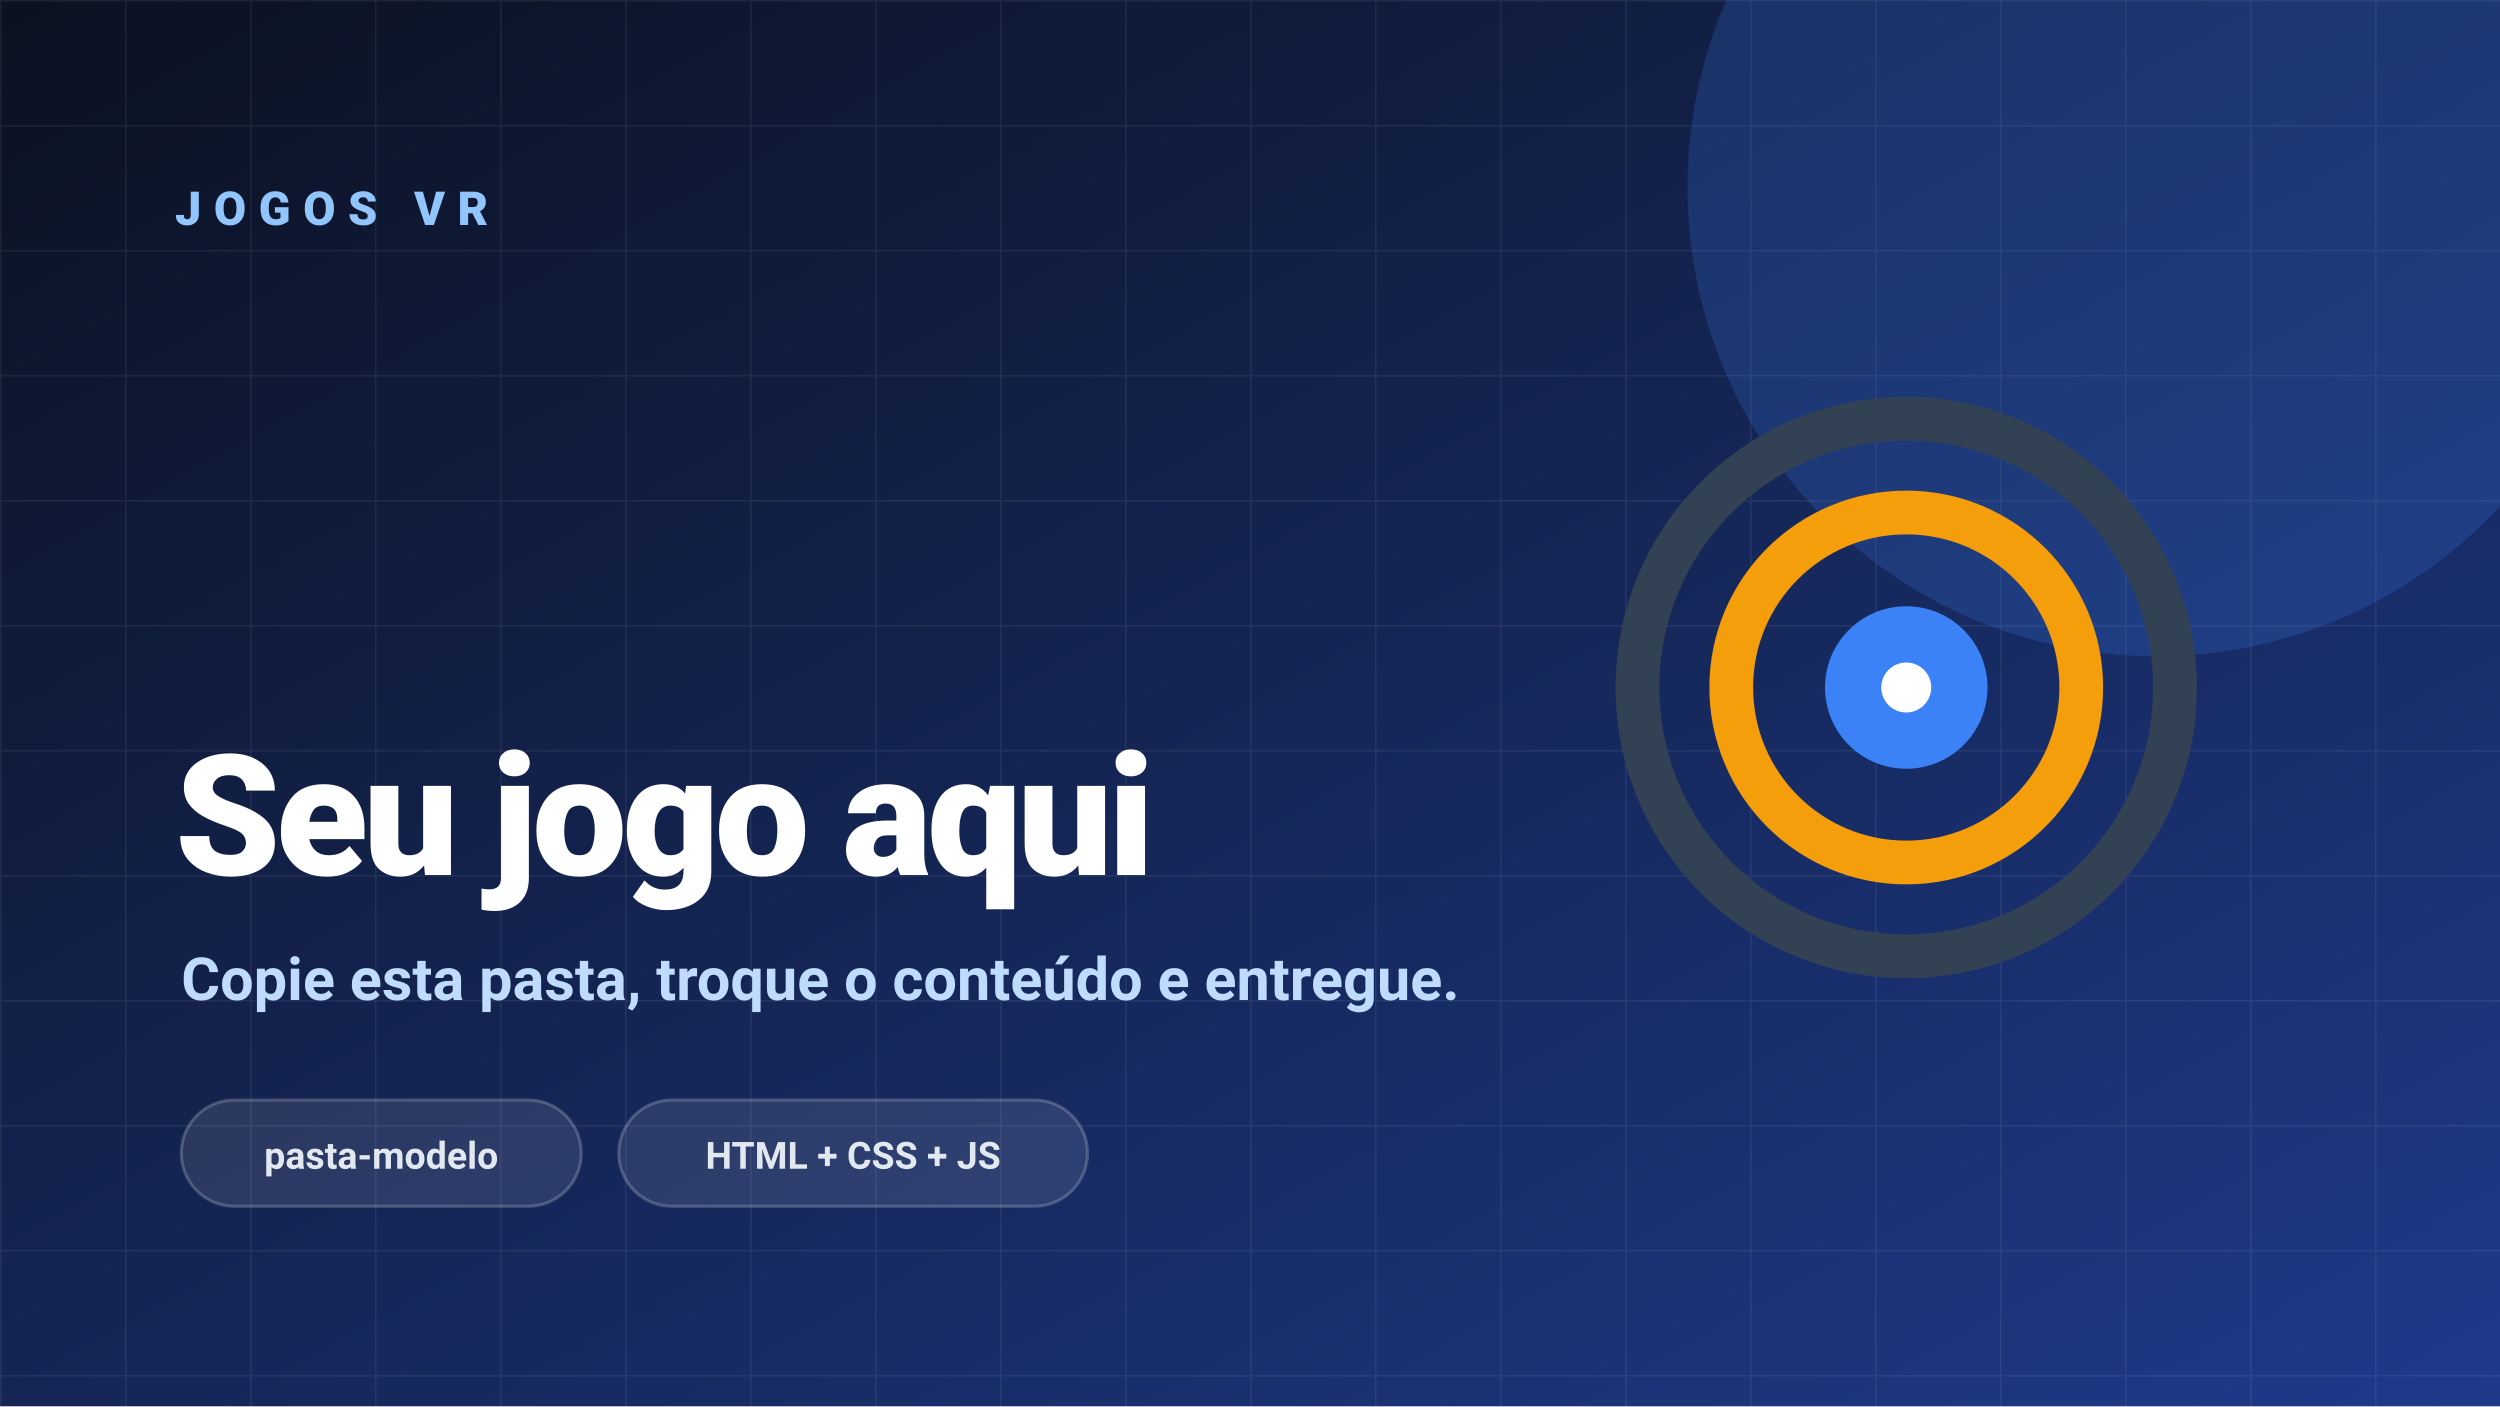
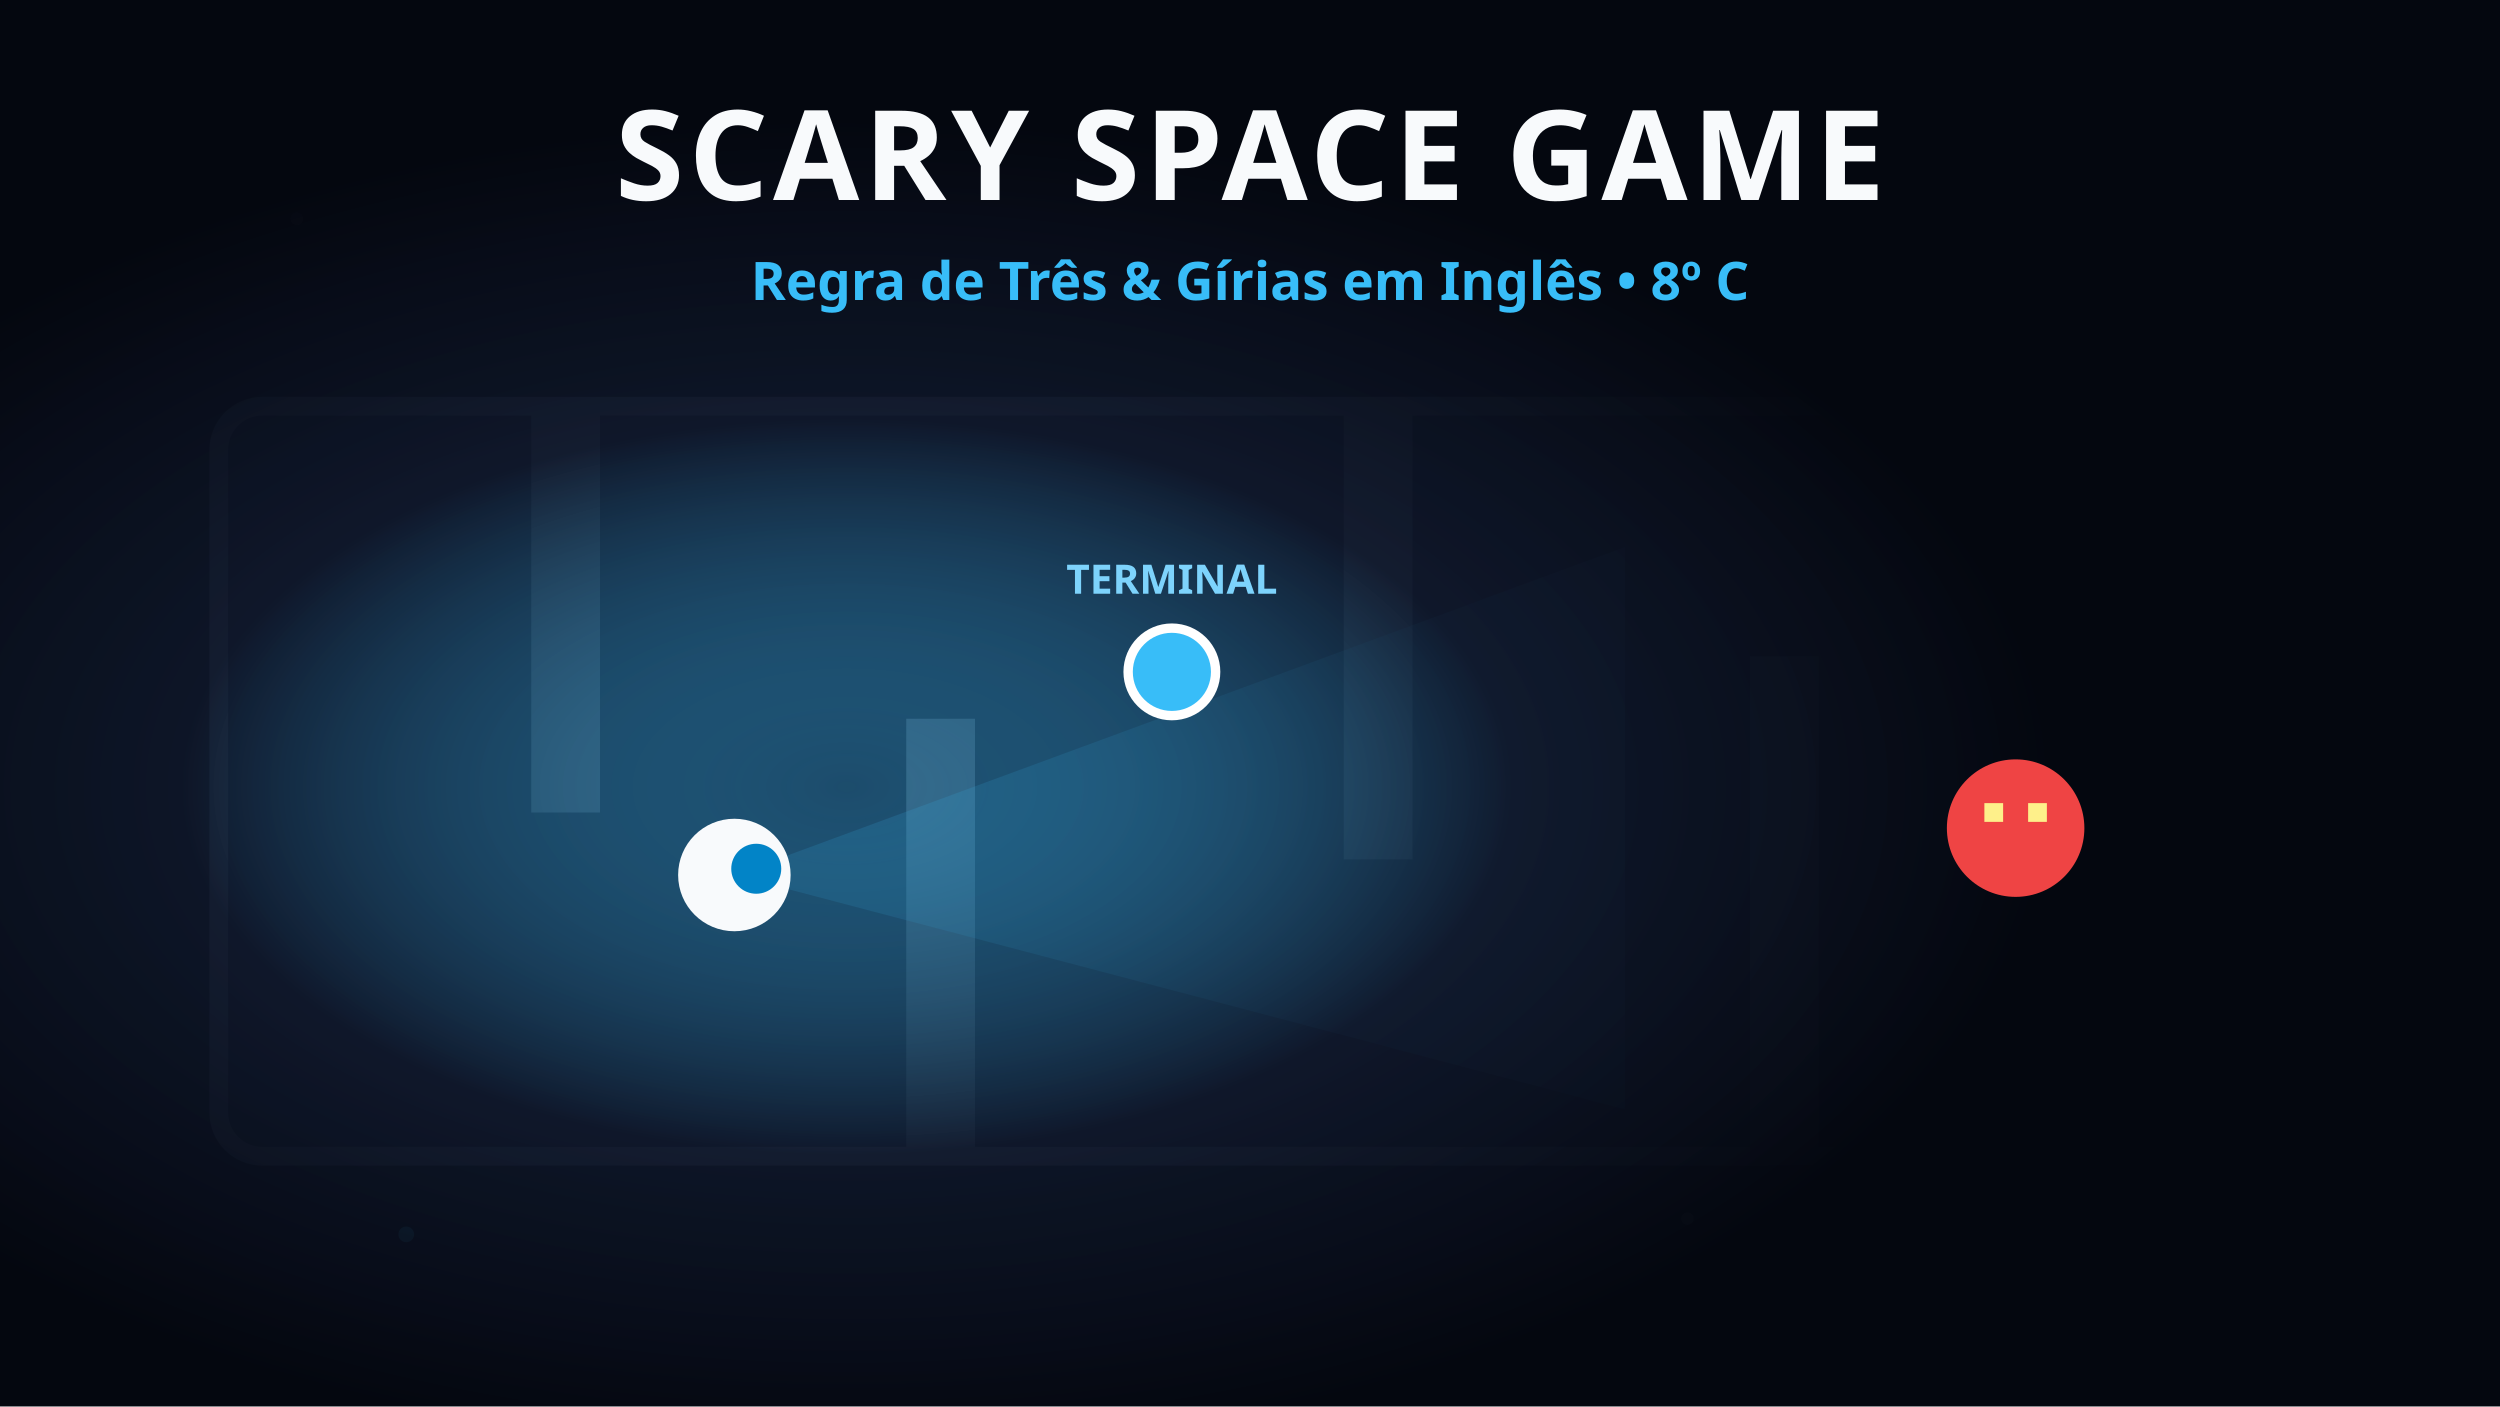
- <svg xmlns="http://www.w3.org/2000/svg" viewBox="0 0 800 450" role="img" aria-label="Capa de modelo de jogo">
+ <svg xmlns="http://www.w3.org/2000/svg" viewBox="0 0 800 450" width="800" height="450">
  <defs>
-     <linearGradient id="bg" x1="0" y1="0" x2="1" y2="1">
-       <stop offset="0" stop-color="#0b1120" />
-       <stop offset="1" stop-color="#1e3a8a" />
-     </linearGradient>
-     <pattern id="grid" width="40" height="40" patternUnits="userSpaceOnUse">
-       <path d="M40 0H0V40" fill="none" stroke="#ffffff" stroke-opacity="0.07" />
-     </pattern>
+     <radialGradient id="luzLanterna" cx="34%" cy="56%" r="48%">
+       <stop offset="0%" stop-color="#38bdf8" stop-opacity="0.32" />
+       <stop offset="55%" stop-color="#0f172a" stop-opacity="0.88" />
+       <stop offset="100%" stop-color="#04070f" stop-opacity="1" />
+     </radialGradient>
  </defs>
-   <rect width="800" height="450" fill="url(#bg)" />
-   <rect width="800" height="450" fill="url(#grid)" />
-   <circle cx="690" cy="60" r="150" fill="#3b82f6" opacity="0.2" />
-   <g font-family="ui-sans-serif, system-ui, -apple-system, Segoe UI, Roboto, Arial, sans-serif">
-     <text x="56" y="72" fill="#93c5fd" font-size="15" font-weight="800" letter-spacing="4">JOGOS VR</text>
-     <g transform="translate(520 130)">
-       <circle cx="90" cy="90" r="86" fill="none" stroke="#334155" stroke-width="14" />
-       <circle cx="90" cy="90" r="56" fill="none" stroke="#f59e0b" stroke-width="14" />
-       <circle cx="90" cy="90" r="26" fill="#3b82f6" />
-       <circle cx="90" cy="90" r="8" fill="#ffffff" />
-     </g>
-     <text x="56" y="280" fill="#ffffff" font-size="54" font-weight="900" letter-spacing="-1.5">Seu jogo aqui</text>
-     <text x="58" y="320" fill="#bfdbfe" font-size="19" font-weight="600">Copie esta pasta, troque o conteúdo e entregue.</text>
-     <g transform="translate(58 352)">
-       <rect width="128" height="34" rx="17" fill="#ffffff" fill-opacity="0.1" stroke="#ffffff" stroke-opacity="0.2" />
-       <text x="64" y="22" fill="#e2e8f0" font-size="12" font-weight="700" text-anchor="middle">pasta-modelo</text>
-     </g>
-     <g transform="translate(198 352)">
-       <rect width="150" height="34" rx="17" fill="#ffffff" fill-opacity="0.1" stroke="#ffffff" stroke-opacity="0.2" />
-       <text x="75" y="22" fill="#e2e8f0" font-size="12" font-weight="700" text-anchor="middle">HTML + CSS + JS</text>
-     </g>
-   </g>
+   <rect width="800" height="450" fill="#04070f" />
+   <circle cx="95" cy="70" r="2" fill="#e2e8f0" opacity="0.8" />
+   <circle cx="210" cy="45" r="1.5" fill="#94a3b8" opacity="0.7" />
+   <circle cx="640" cy="65" r="2.5" fill="#38bdf8" opacity="0.8" />
+   <circle cx="725" cy="115" r="2" fill="#e2e8f0" opacity="0.75" />
+   <circle cx="540" cy="390" r="2" fill="#e2e8f0" opacity="0.6" />
+   <circle cx="130" cy="395" r="2.5" fill="#38bdf8" opacity="0.65" />
+   <rect x="70" y="130" width="660" height="240" rx="14" fill="#0f172a" stroke="#334155" stroke-width="6" />
+   <rect x="170" y="130" width="22" height="130" fill="#334155" />
+   <rect x="290" y="230" width="22" height="140" fill="#334155" />
+   <rect x="430" y="130" width="22" height="145" fill="#334155" />
+   <rect x="560" y="210" width="22" height="160" fill="#334155" />
+   <polygon points="235,280 520,175 520,355" fill="#38bdf8" opacity="0.16" />
+   <rect width="800" height="450" fill="url(#luzLanterna)" />
+   <circle cx="375" cy="215" r="14" fill="#38bdf8" stroke="#ffffff" stroke-width="3" />
+   <text x="375" y="190" font-family="system-ui, sans-serif" font-size="13" font-weight="700" fill="#7dd3fc" text-anchor="middle">TERMINAL</text>
+   <circle cx="235" cy="280" r="18" fill="#f8fafc" />
+   <circle cx="242" cy="278" r="8" fill="#0284c7" />
+   <circle cx="645" cy="265" r="22" fill="#ef4444" />
+   <rect x="635" y="257" width="6" height="6" fill="#fef08a" />
+   <rect x="649" y="257" width="6" height="6" fill="#fef08a" />
+   <text x="400" y="64" font-family="system-ui, sans-serif" font-size="40" font-weight="800" fill="#f8fafc" text-anchor="middle" letter-spacing="1.5">
+     SCARY SPACE GAME
+   </text>
+   <text x="400" y="96" font-family="system-ui, sans-serif" font-size="17" font-weight="600" fill="#38bdf8" text-anchor="middle">
+     Regra de Três &amp; Gírias em Inglês • 8º C
+   </text>
</svg>
